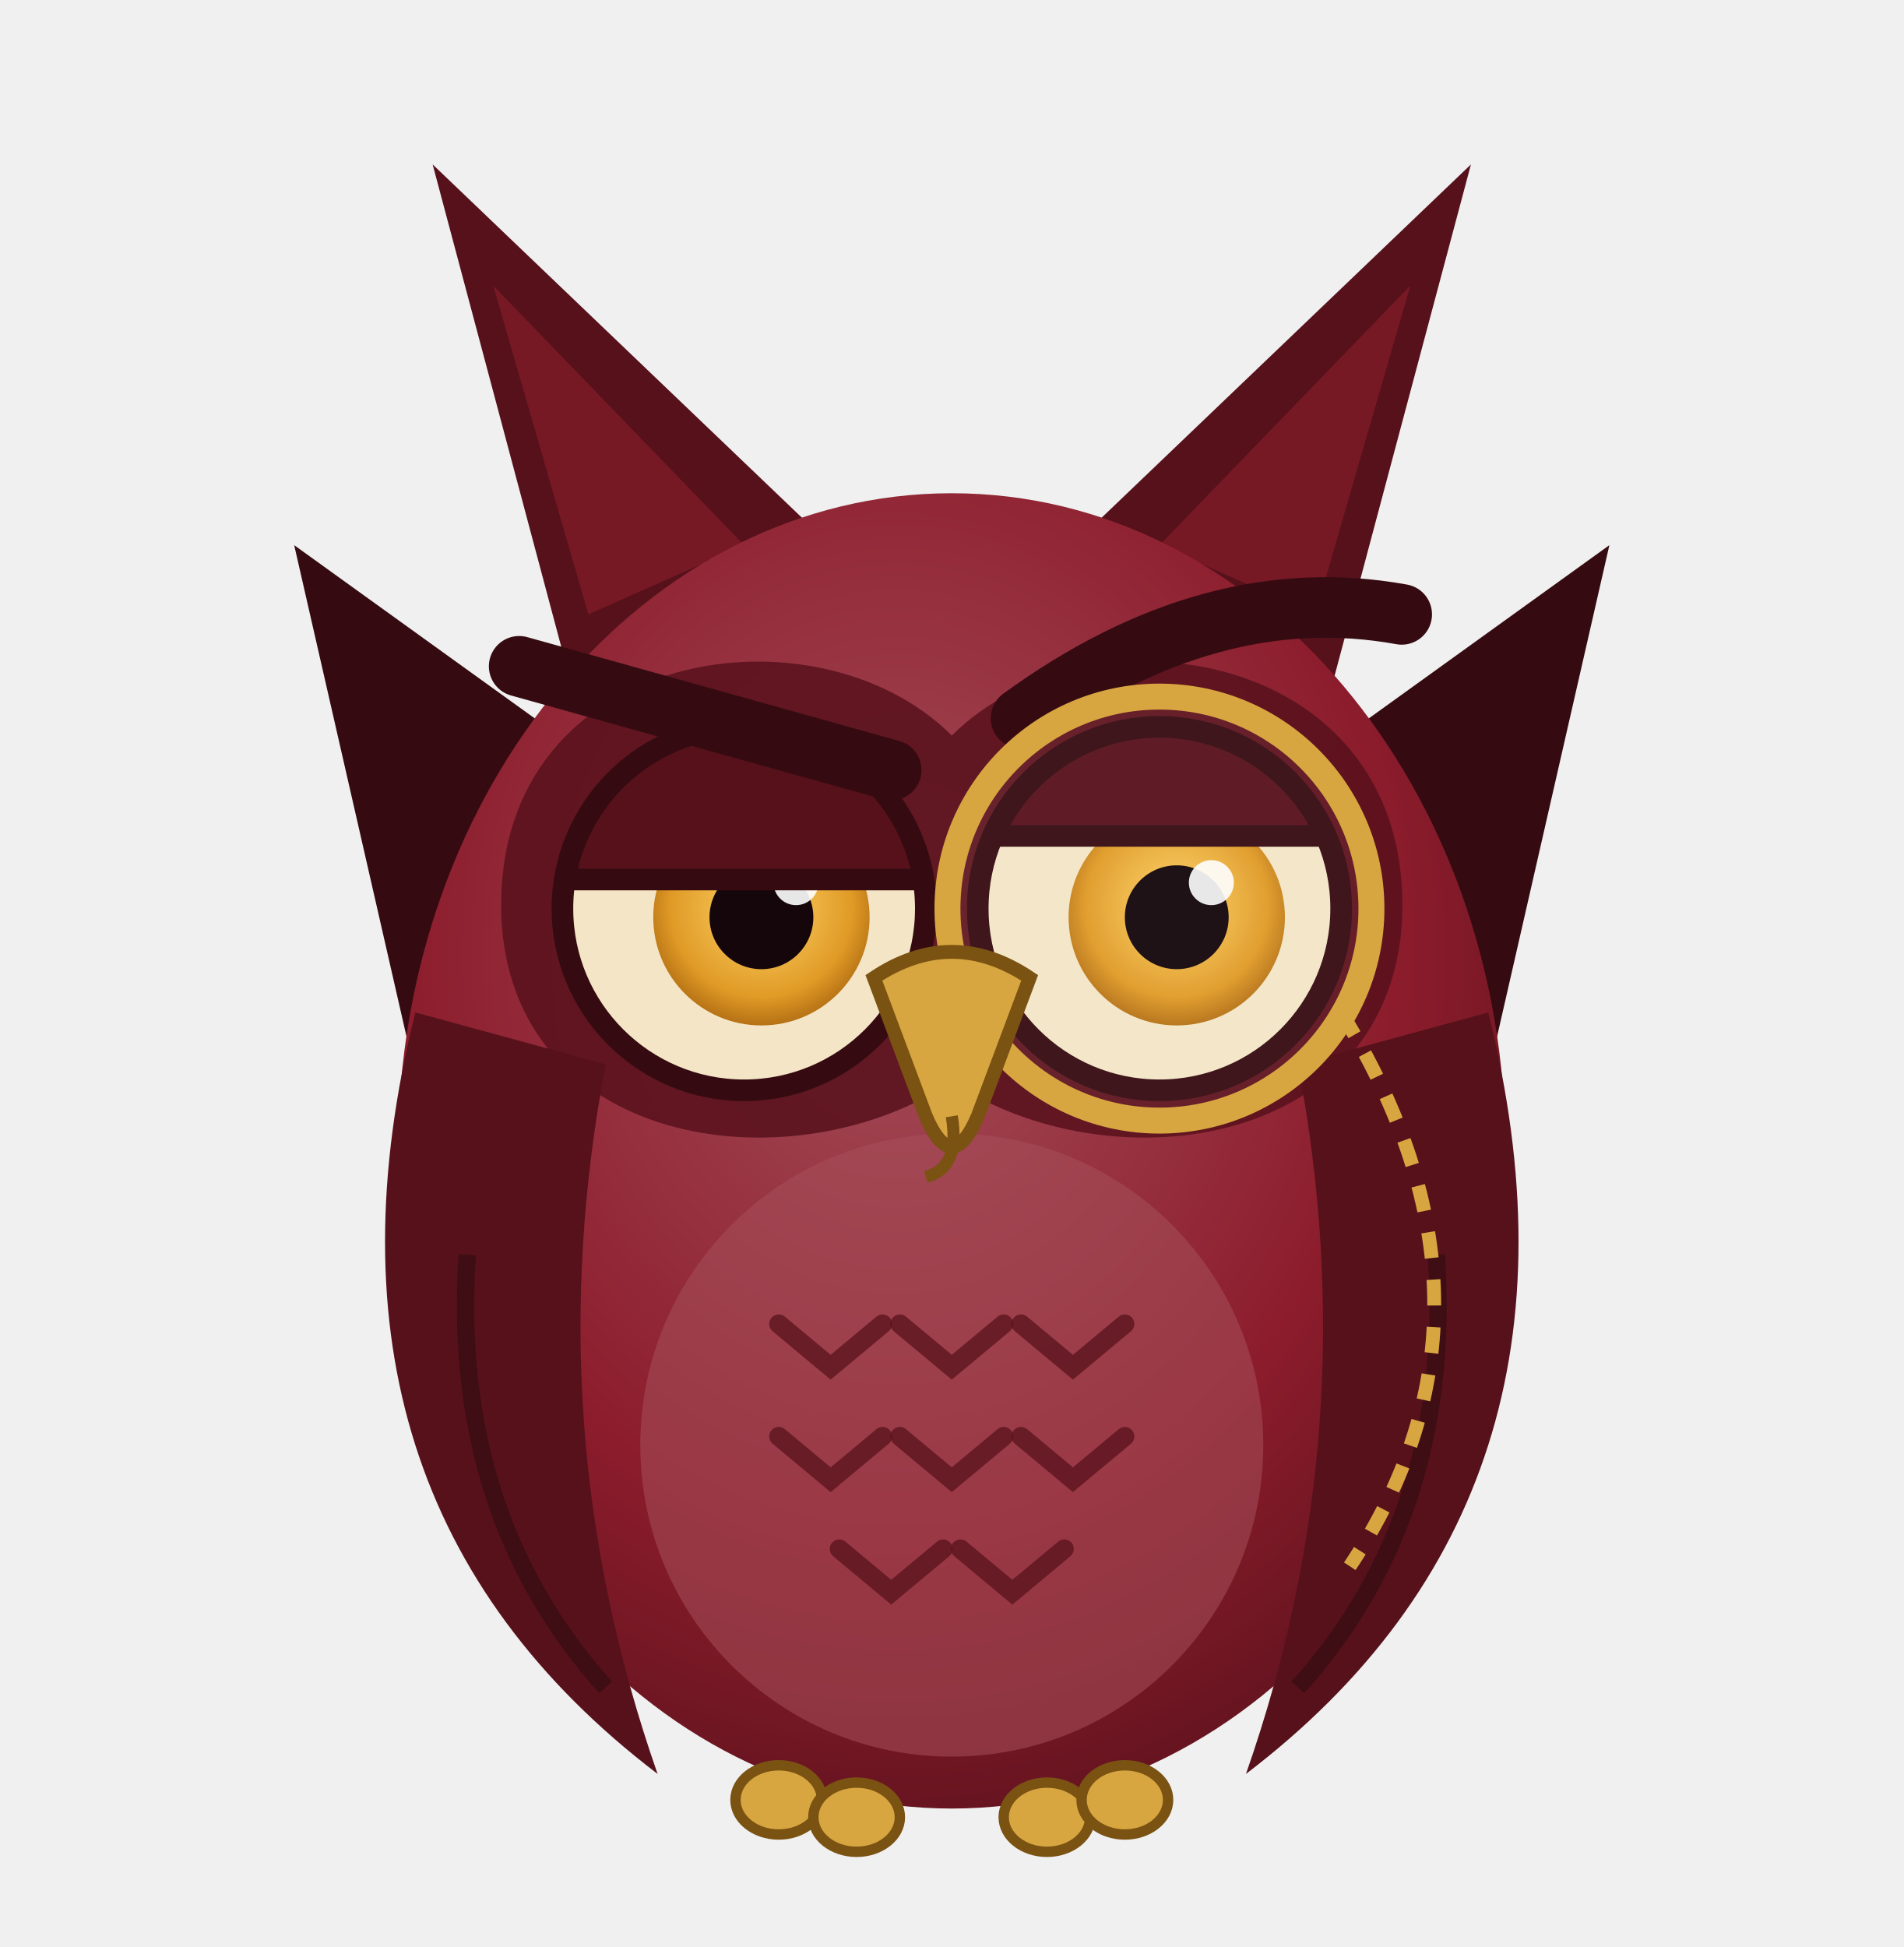
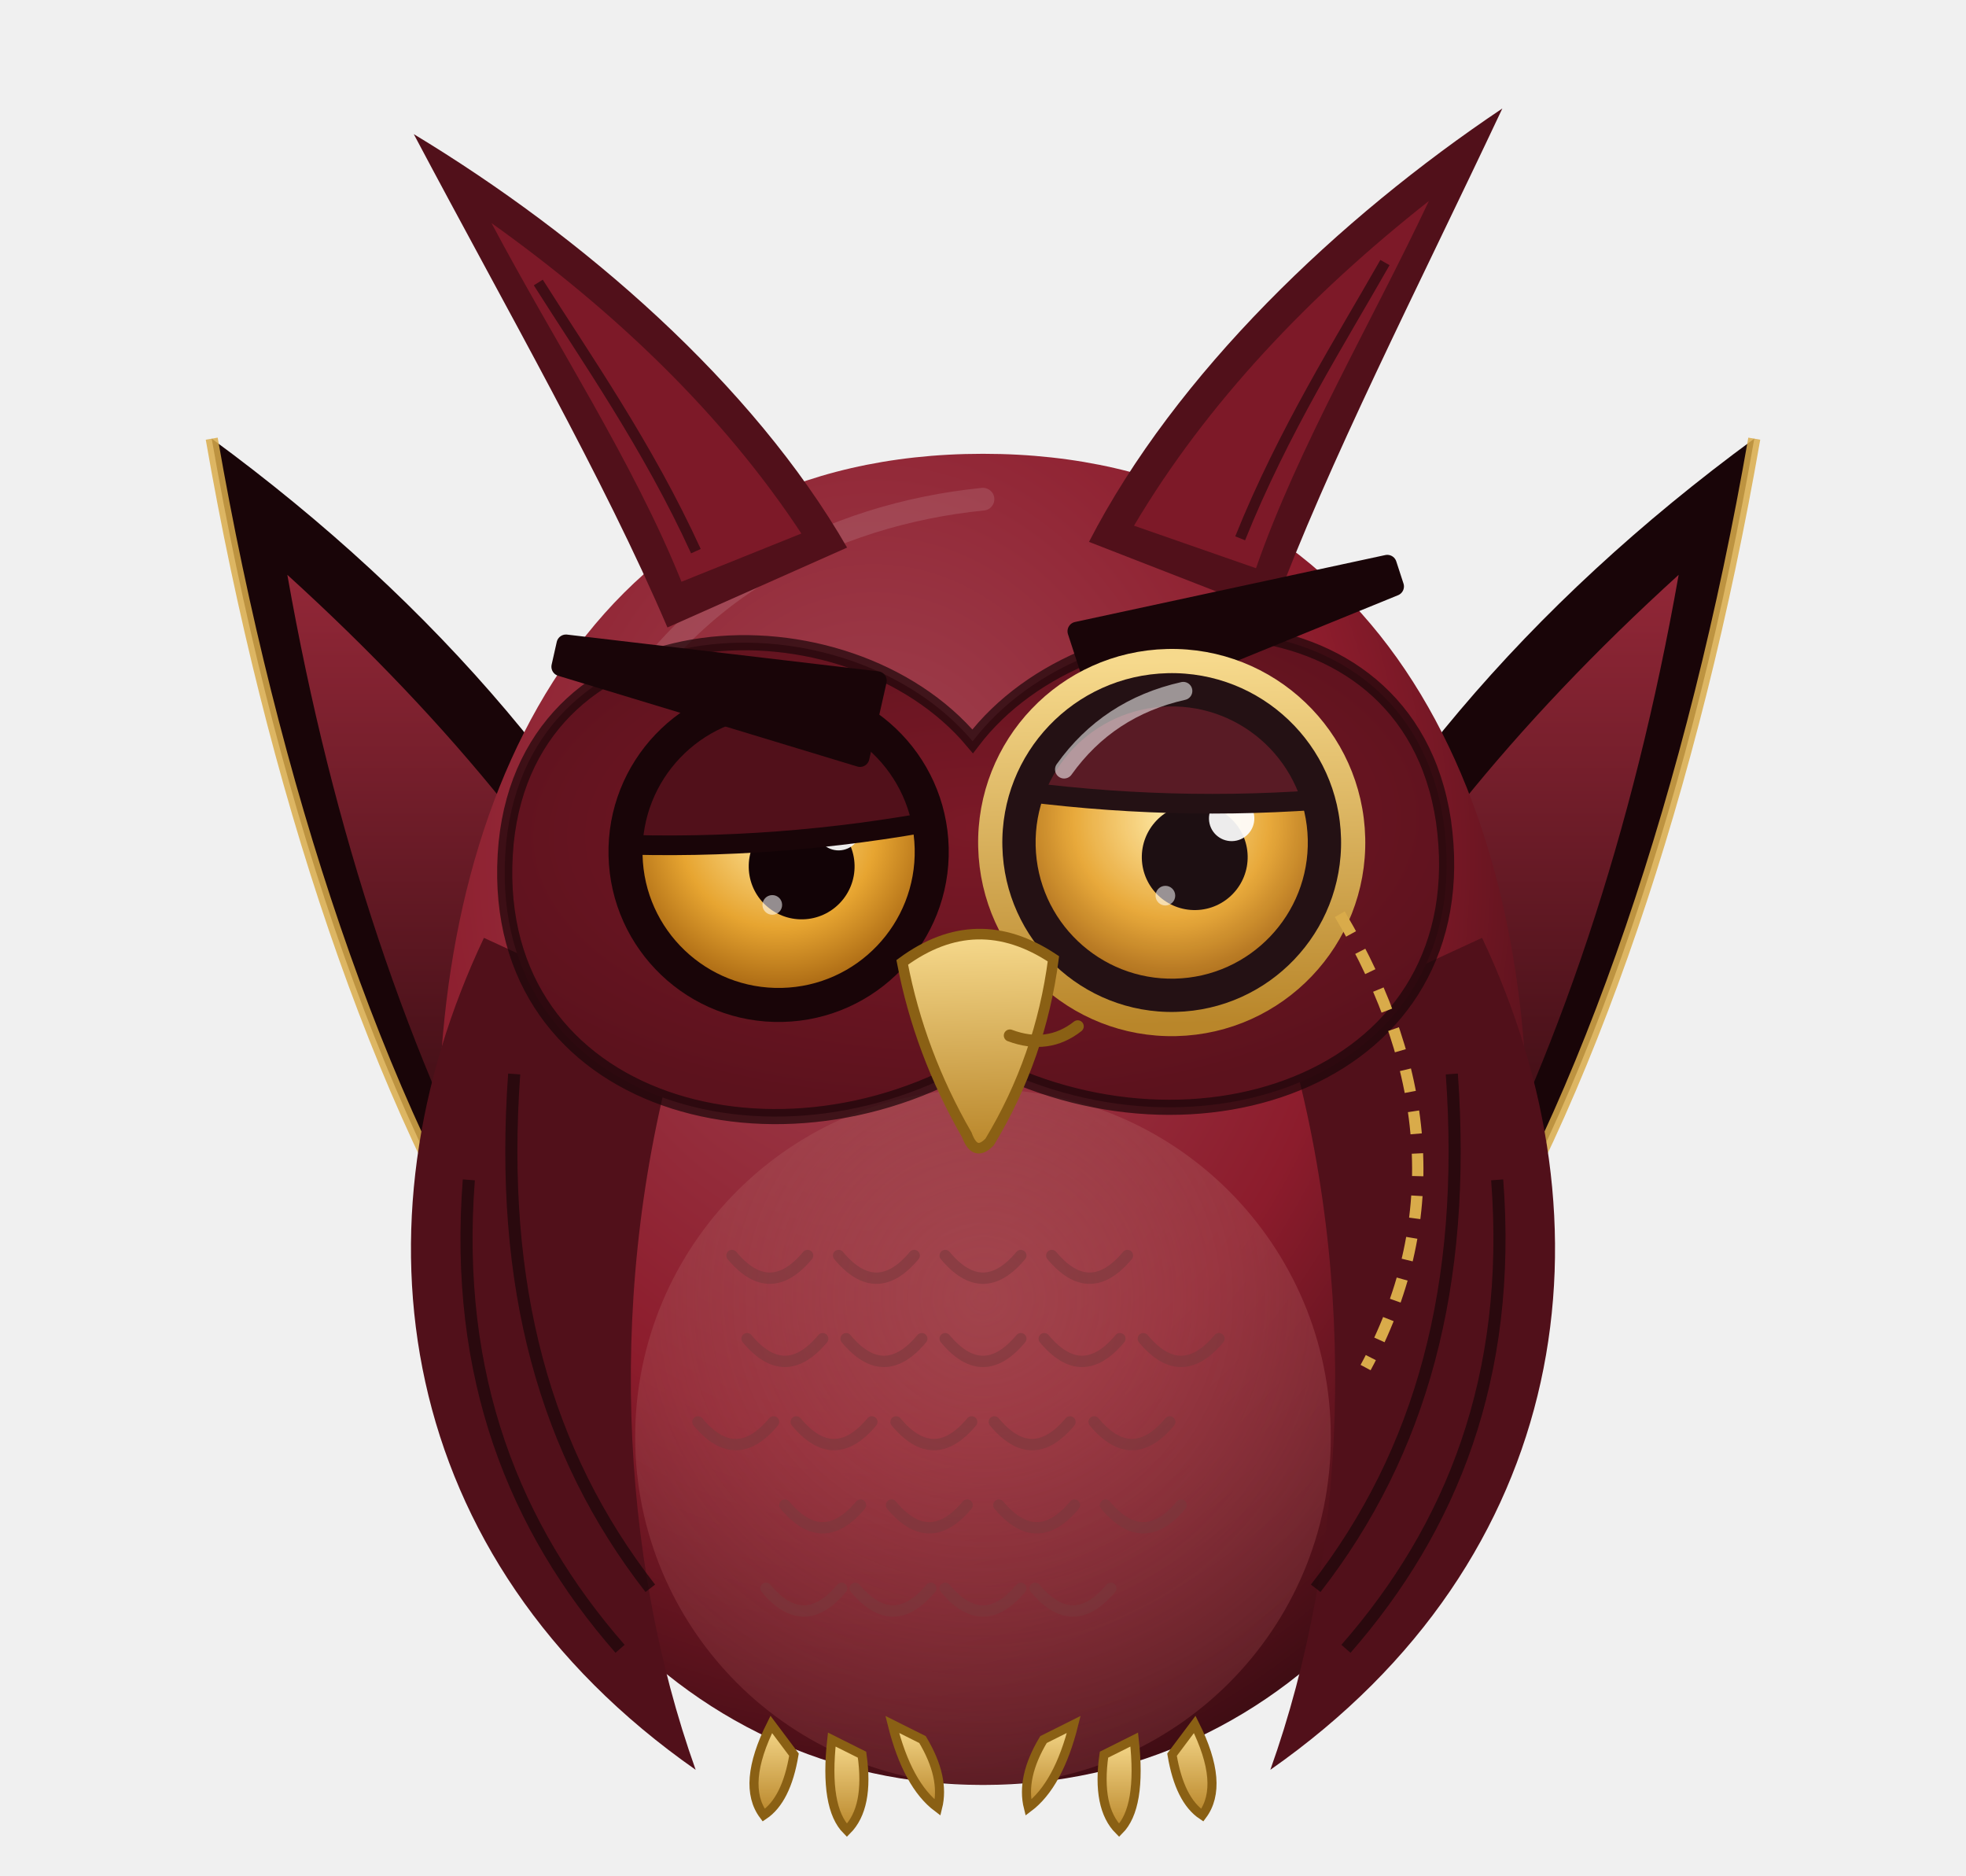
- <svg xmlns="http://www.w3.org/2000/svg" viewBox="-10 -5 220 225" role="img" aria-label="Strix, el búho">
+ <svg xmlns="http://www.w3.org/2000/svg" viewBox="-10 -6 260 248" role="img" aria-label="Strix, el búho">
  <defs>
-     <radialGradient id="bodyGommu4v2" cx="45%" cy="35%" r="75%">
-       <stop offset="0%" stop-color="#a54e5a" />
-       <stop offset="60%" stop-color="#8c1c2c" />
-       <stop offset="100%" stop-color="#57111b" />
+     <radialGradient id="bodyGoj35kik" cx="40%" cy="30%" r="80%">
+       <stop offset="0%" stop-color="#a14552" />
+       <stop offset="55%" stop-color="#8c1c2c" />
+       <stop offset="100%" stop-color="#2d090e" />
    </radialGradient>
-     <radialGradient id="irisommu4v2" cx="50%" cy="45%" r="60%">
-       <stop offset="0%" stop-color="#ffd76a" />
-       <stop offset="70%" stop-color="#e09a26" />
-       <stop offset="100%" stop-color="#a5620e" />
+     <radialGradient id="irisoj35kik" cx="50%" cy="42%" r="62%">
+       <stop offset="0%" stop-color="#ffe9a3" />
+       <stop offset="55%" stop-color="#e7a531" />
+       <stop offset="100%" stop-color="#9b5a0c" />
+     </radialGradient>
+     <linearGradient id="goldoj35kik" x1="0" y1="0" x2="0" y2="1">
+       <stop offset="0%" stop-color="#f6d98c" />
+       <stop offset="100%" stop-color="#b9862a" />
+     </linearGradient>
+     <linearGradient id="liningoj35kik" x1="0" y1="0" x2="0" y2="1">
+       <stop offset="0%" stop-color="#922737" />
+       <stop offset="100%" stop-color="#2d090e" />
+     </linearGradient>
+     <radialGradient id="bellyGoj35kik" cx="50%" cy="30%" r="70%">
+       <stop offset="0%" stop-color="#a74e54" stop-opacity=".75" />
+       <stop offset="100%" stop-color="#a74e54" stop-opacity=".25" />
+     </radialGradient>
+     <radialGradient id="discoj35kik" cx="50%" cy="40%" r="60%">
+       <stop offset="0%" stop-color="#7b1927" />
+       <stop offset="100%" stop-color="#5c121d" />
    </radialGradient>
  </defs>
-   <path d="M40,128 L24,58 L74,94 Z" fill="#350b11" />
-   <path d="M160,128 L176,58 L126,94 Z" fill="#350b11" />
-   <path d="M56,74 L40,14 L86,58 Z" fill="#57111b" />
-   <path d="M144,74 L160,14 L114,58 Z" fill="#57111b" />
-   <path d="M58,66 L47,28 L76,58 Z" fill="#8c1c2c" opacity="0.6" />
-   <path d="M142,66 L153,28 L124,58 Z" fill="#8c1c2c" opacity="0.6" />
-   <ellipse cx="100" cy="128" rx="64" ry="76" fill="url(#bodyGommu4v2)" />
-   <ellipse cx="100" cy="162" rx="36" ry="36" fill="#a54e5a" opacity="0.55" />
-   <path d="M80,148 l6,5 l6,-5" stroke="#57111b" stroke-width="2.2" fill="none" stroke-linecap="round" opacity="0.75" />
-   <path d="M94,148 l6,5 l6,-5" stroke="#57111b" stroke-width="2.2" fill="none" stroke-linecap="round" opacity="0.75" />
-   <path d="M108,148 l6,5 l6,-5" stroke="#57111b" stroke-width="2.2" fill="none" stroke-linecap="round" opacity="0.75" />
-   <path d="M80,161 l6,5 l6,-5" stroke="#57111b" stroke-width="2.2" fill="none" stroke-linecap="round" opacity="0.75" />
-   <path d="M94,161 l6,5 l6,-5" stroke="#57111b" stroke-width="2.2" fill="none" stroke-linecap="round" opacity="0.75" />
-   <path d="M108,161 l6,5 l6,-5" stroke="#57111b" stroke-width="2.2" fill="none" stroke-linecap="round" opacity="0.75" />
-   <path d="M87,174 l6,5 l6,-5" stroke="#57111b" stroke-width="2.2" fill="none" stroke-linecap="round" opacity="0.75" />
-   <path d="M101,174 l6,5 l6,-5" stroke="#57111b" stroke-width="2.2" fill="none" stroke-linecap="round" opacity="0.75" />
-   <path d="M38,112 Q24,168 66,200 Q52,160 60,118 Z" fill="#57111b" />
-   <path d="M162,112 Q176,168 134,200 Q148,160 140,118 Z" fill="#57111b" />
-   <path d="M44,140 Q42,170 60,190" stroke="#350b11" stroke-width="2" fill="none" opacity="0.7" />
-   <path d="M156,140 Q158,170 140,190" stroke="#350b11" stroke-width="2" fill="none" opacity="0.7" />
-   <path d="M100,80 C84,64 46,70 48,102 C50,128 82,132 100,120 C118,132 150,128 152,102 C154,70 116,64 100,80 Z" fill="#57111b" opacity="0.85" />
-   <clipPath id="clipLommu4v2">
-     <circle cx="76" cy="100" r="21" />
-   </clipPath>
-   <circle cx="76" cy="100" r="21" fill="#f3e5c6" />
-   <circle cx="78" cy="101" r="12.5" fill="url(#irisommu4v2)" />
-   <circle cx="78" cy="101" r="6" fill="#14060a" />
-   <circle cx="82" cy="97" r="2.6" fill="#fff" opacity="0.9" />
-   <g clip-path="url(#clipLommu4v2)">
-     <rect x="53" y="77" width="46" height="19.64" fill="#57111b" />
-     <line x1="55" y1="96.64" x2="97" y2="96.64" stroke="#350b11" stroke-width="2.5" />
-   </g>
-   <circle cx="76" cy="100" r="21" fill="none" stroke="#350b11" stroke-width="2.5" />
-   <clipPath id="clipRommu4v2">
-     <circle cx="124" cy="100" r="21" />
-   </clipPath>
-   <circle cx="124" cy="100" r="21" fill="#f3e5c6" />
-   <circle cx="126" cy="101" r="12.5" fill="url(#irisommu4v2)" />
-   <circle cx="126" cy="101" r="6" fill="#14060a" />
-   <circle cx="130" cy="97" r="2.6" fill="#fff" opacity="0.9" />
-   <g clip-path="url(#clipRommu4v2)">
-     <rect x="101" y="77" width="46" height="14.6" fill="#57111b" />
-     <line x1="103" y1="91.6" x2="145" y2="91.6" stroke="#350b11" stroke-width="2.5" />
-   </g>
-   <circle cx="124" cy="100" r="21" fill="none" stroke="#350b11" stroke-width="2.5" />
-   <path d="M50,72 L93,84" stroke="#350b11" stroke-width="7" stroke-linecap="round" fill="none" />
-   <path d="M108,78 Q130,62 152,66" stroke="#350b11" stroke-width="7" stroke-linecap="round" fill="none" />
-   <circle cx="124" cy="100" r="24.5" fill="#ffffff" fill-opacity="0.05" stroke="#d8a640" stroke-width="3" />
-   <path d="M145,112 Q166,146 146,176" stroke="#d8a640" stroke-width="1.6" fill="none" stroke-dasharray="3 2.5" />
-   <path d="M91,108 Q100,102 109,108 L103,124 Q100,131 97,124 Z" fill="#d8a640" stroke="#7a5212" stroke-width="1.6" />
-   <path d="M100,124 Q101,130 97,131" stroke="#7a5212" stroke-width="1.4" fill="none" />
-   <g fill="#d8a640" stroke="#7a5212" stroke-width="1.2">
-     <ellipse cx="80" cy="203" rx="5" ry="4" />
-     <ellipse cx="89" cy="205" rx="5" ry="4" />
-     <ellipse cx="111" cy="205" rx="5" ry="4" />
-     <ellipse cx="120" cy="203" rx="5" ry="4" />
+   <g class="o-all">
+     <g class="o-cape">
+       <path d="M58,168 C40,140 26,98 18,52 C48,74 70,100 84,130 Z" fill="#190508" />
+       <path d="M182,168 C200,140 214,98 222,52 C192,74 170,100 156,130 Z" fill="#190508" />
+       <path d="M58,160 C44,134 34,104 28,70 C50,90 66,110 78,132 Z" fill="url(#liningoj35kik)" />
+       <path d="M182,160 C196,134 206,104 212,70 C190,90 174,110 162,132 Z" fill="url(#liningoj35kik)" />
+       <path d="M18,52 C26,98 40,140 58,168 M222,52 C214,98 200,140 182,168" stroke="#d9ab4a" stroke-width="1.6" fill="none" opacity=".85" />
+     </g>
+     <g class="o-body">
+       <path d="M120,54 C170,54 192,96 192,144 C192,196 160,230 120,230 C80,230 48,196 48,144 C48,96 70,54 120,54 Z" fill="url(#bodyGoj35kik)" />
+       <ellipse cx="120" cy="184" rx="46" ry="46" fill="url(#bellyGoj35kik)" />
+       <path d="M70,92 C80,72 100,62 120,60" stroke="#fff" stroke-width="3" fill="none" stroke-linecap="round" opacity=".12" />
+       <path d="M86.8,160 q5,6 10,0" stroke="#78383c" stroke-width="1.5" fill="none" stroke-linecap="round" opacity=".55" />
+       <path d="M100.9,160 q5,6 10,0" stroke="#78383c" stroke-width="1.5" fill="none" stroke-linecap="round" opacity=".55" />
+       <path d="M115.0,160 q5,6 10,0" stroke="#78383c" stroke-width="1.5" fill="none" stroke-linecap="round" opacity=".55" />
+       <path d="M129.1,160 q5,6 10,0" stroke="#78383c" stroke-width="1.5" fill="none" stroke-linecap="round" opacity=".55" />
+       <path d="M88.8,171 q5,6 10,0" stroke="#78383c" stroke-width="1.5" fill="none" stroke-linecap="round" opacity=".55" />
+       <path d="M101.9,171 q5,6 10,0" stroke="#78383c" stroke-width="1.5" fill="none" stroke-linecap="round" opacity=".55" />
+       <path d="M115.0,171 q5,6 10,0" stroke="#78383c" stroke-width="1.5" fill="none" stroke-linecap="round" opacity=".55" />
+       <path d="M128.1,171 q5,6 10,0" stroke="#78383c" stroke-width="1.5" fill="none" stroke-linecap="round" opacity=".55" />
+       <path d="M141.2,171 q5,6 10,0" stroke="#78383c" stroke-width="1.5" fill="none" stroke-linecap="round" opacity=".55" />
+       <path d="M82.3,182 q5,6 10,0" stroke="#78383c" stroke-width="1.5" fill="none" stroke-linecap="round" opacity=".55" />
+       <path d="M95.3,182 q5,6 10,0" stroke="#78383c" stroke-width="1.5" fill="none" stroke-linecap="round" opacity=".55" />
+       <path d="M108.5,182 q5,6 10,0" stroke="#78383c" stroke-width="1.5" fill="none" stroke-linecap="round" opacity=".55" />
+       <path d="M121.5,182 q5,6 10,0" stroke="#78383c" stroke-width="1.5" fill="none" stroke-linecap="round" opacity=".55" />
+       <path d="M134.7,182 q5,6 10,0" stroke="#78383c" stroke-width="1.5" fill="none" stroke-linecap="round" opacity=".55" />
+       <path d="M93.8,193 q5,6 10,0" stroke="#78383c" stroke-width="1.5" fill="none" stroke-linecap="round" opacity=".55" />
+       <path d="M107.9,193 q5,6 10,0" stroke="#78383c" stroke-width="1.5" fill="none" stroke-linecap="round" opacity=".55" />
+       <path d="M122.1,193 q5,6 10,0" stroke="#78383c" stroke-width="1.5" fill="none" stroke-linecap="round" opacity=".55" />
+       <path d="M136.2,193 q5,6 10,0" stroke="#78383c" stroke-width="1.5" fill="none" stroke-linecap="round" opacity=".55" />
+       <path d="M91.3,204 q5,6 10,0" stroke="#78383c" stroke-width="1.5" fill="none" stroke-linecap="round" opacity=".55" />
+       <path d="M103.1,204 q5,6 10,0" stroke="#78383c" stroke-width="1.5" fill="none" stroke-linecap="round" opacity=".55" />
+       <path d="M115.0,204 q5,6 10,0" stroke="#78383c" stroke-width="1.5" fill="none" stroke-linecap="round" opacity=".55" />
+       <path d="M126.9,204 q5,6 10,0" stroke="#78383c" stroke-width="1.5" fill="none" stroke-linecap="round" opacity=".55" />
+       <g class="o-wingL">
+         <path d="M54,118 C36,156 42,200 82,228 C72,200 70,164 80,130 Z" fill="#51101a" />
+         <path d="M52,150 C50,176 58,196 72,212 M58,136 C56,164 62,186 76,204" stroke="#190508" stroke-width="1.6" fill="none" opacity=".7" />
+       </g>
+       <g class="o-wingR">
+         <path d="M186,118 C204,156 198,200 158,228 C168,200 170,164 160,130 Z" fill="#51101a" />
+         <path d="M188,150 C190,176 182,196 168,212 M182,136 C184,164 178,186 164,204" stroke="#190508" stroke-width="1.6" fill="none" opacity=".7" />
+       </g>
+       <g class="o-feet" fill="url(#goldoj35kik)" stroke="#8a6014" stroke-width="1.2">
+         <path d="M92,222 q-4,8 -1,12 q3,-2 4,-8z" />
+         <path d="M100,224 q-1,9 2,12 q3,-3 2,-10z" />
+         <path d="M108,222 q2,8 6,11 q1,-4 -2,-9z" />
+         <path d="M148,222 q4,8 1,12 q-3,-2 -4,-8z" />
+         <path d="M140,224 q1,9 -2,12 q-3,-3 -2,-10z" />
+         <path d="M132,222 q-2,8 -6,11 q-1,-4 2,-9z" />
+       </g>
+     </g>
+     <g class="o-head" style="transform-origin:120px 150px">
+       <g transform="rotate(-1.35 120 150)">
+         <g class="o-tuft o-tuftL">
+           <path d="M80,76 C72,56 60,34 48,10 C70,24 92,44 104,66 Z" fill="#51101a" />
+           <path d="M82,70 C76,54 66,38 58,22 C74,34 88,48 98,64 Z" fill="#8c1c2c" opacity=".75" />
+           <path d="M84,66 C78,52 70,40 64,30" stroke="#190508" stroke-width="1.4" fill="none" opacity=".6" />
+         </g>
+         <g class="o-tuft o-tuftR">
+           <path d="M160,76 C168,56 180,34 192,10 C170,24 148,44 136,66 Z" fill="#51101a" />
+           <path d="M158,70 C164,54 174,38 182,22 C166,34 152,48 142,64 Z" fill="#8c1c2c" opacity=".75" />
+           <path d="M156,66 C162,52 170,40 176,30" stroke="#190508" stroke-width="1.4" fill="none" opacity=".6" />
+         </g>
+         <path d="M120,92 C104,72 62,72 58,104 C54,138 92,150 120,134 C148,150 186,138 182,104 C178,72 136,72 120,92 Z" fill="url(#discoj35kik)" />
+         <path d="M120,92 C104,72 62,72 58,104 C54,138 92,150 120,134 C148,150 186,138 182,104 C178,72 136,72 120,92 Z" fill="none" stroke="#190508" stroke-width="2" opacity=".7" />
+         <g class="o-eye">
+           <clipPath id="cLoj35kik">
+             <circle cx="94" cy="106" r="19" />
+           </clipPath>
+           <circle cx="94" cy="106" r="22.5" fill="#190508" />
+           <circle cx="94" cy="106" r="19" fill="url(#irisoj35kik)" />
+           <g clip-path="url(#cLoj35kik)">
+             <g class="o-pupil">
+               <circle cx="97" cy="108" r="7" fill="#120306" />
+               <circle cx="102" cy="103" r="3" fill="#fff" opacity=".92" />
+               <circle cx="93" cy="113" r="1.3" fill="#fff" opacity=".55" />
+             </g>
+             <path d="M72,83 L116,83 L116,102.2 Q94,105.84 72,104.48 Z" fill="#51101a" />
+             <path d="M116,102.2 Q94,105.84 72,104.48" stroke="#190508" stroke-width="2.6" fill="none" />
+           </g>
+           <circle cx="94" cy="106" r="19" fill="none" stroke="#190508" stroke-width="2" />
+         </g>
+         <g class="o-eye">
+           <clipPath id="cRoj35kik">
+             <circle cx="146" cy="106" r="19" />
+           </clipPath>
+           <circle cx="146" cy="106" r="22.5" fill="#190508" />
+           <circle cx="146" cy="106" r="19" fill="url(#irisoj35kik)" />
+           <g clip-path="url(#cRoj35kik)">
+             <g class="o-pupil">
+               <circle cx="149" cy="108" r="7" fill="#120306" />
+               <circle cx="154" cy="103" r="3" fill="#fff" opacity=".92" />
+               <circle cx="145" cy="113" r="1.3" fill="#fff" opacity=".55" />
+             </g>
+             <path d="M168,83 L124,83 L124,98.4 Q146,102.04 168,100.68 Z" fill="#51101a" />
+             <path d="M124,98.4 Q146,102.04 168,100.68" stroke="#190508" stroke-width="2.6" fill="none" />
+           </g>
+           <circle cx="146" cy="106" r="19" fill="none" stroke="#190508" stroke-width="2" />
+         </g>
+         <path class="o-brow" d="M66.534,77.866 L107.576,83.694 L105.054,93.784 L65.787,80.854 Z" fill="#190508" stroke="#190508" stroke-width="2.5" stroke-linejoin="round" />
+         <path class="o-brow" d="M175.368,69.893 L134.132,77.774 L137.121,87.736 L176.253,72.843 Z" fill="#190508" stroke="#190508" stroke-width="2.5" stroke-linejoin="round" />
+         <g class="o-monocle">
+           <circle cx="146" cy="106" r="24" fill="#fff" fill-opacity=".05" stroke="url(#goldoj35kik)" stroke-width="3.2" />
+           <path class="o-glint" d="M132,96 Q138,88 148,86" stroke="#fff" stroke-width="2.4" fill="none" stroke-linecap="round" opacity=".55" />
+           <path d="M168,116 Q186,148 170,176" stroke="#d9ab4a" stroke-width="1.5" fill="none" stroke-dasharray="3 2.6" />
+         </g>
+         <g class="o-beak">
+           <path d="M110,121 Q120,114 130,121 Q128,134 121,145 Q119,147 118,144 Q112,133 110,121 Z" fill="url(#goldoj35kik)" stroke="#8a6014" stroke-width="1.4" />
+           <path d="M124,131 Q129,133 133,130" stroke="#8a6014" stroke-width="1.6" fill="none" stroke-linecap="round" />
+         </g>
+       </g>
+     </g>
  </g>
</svg>
